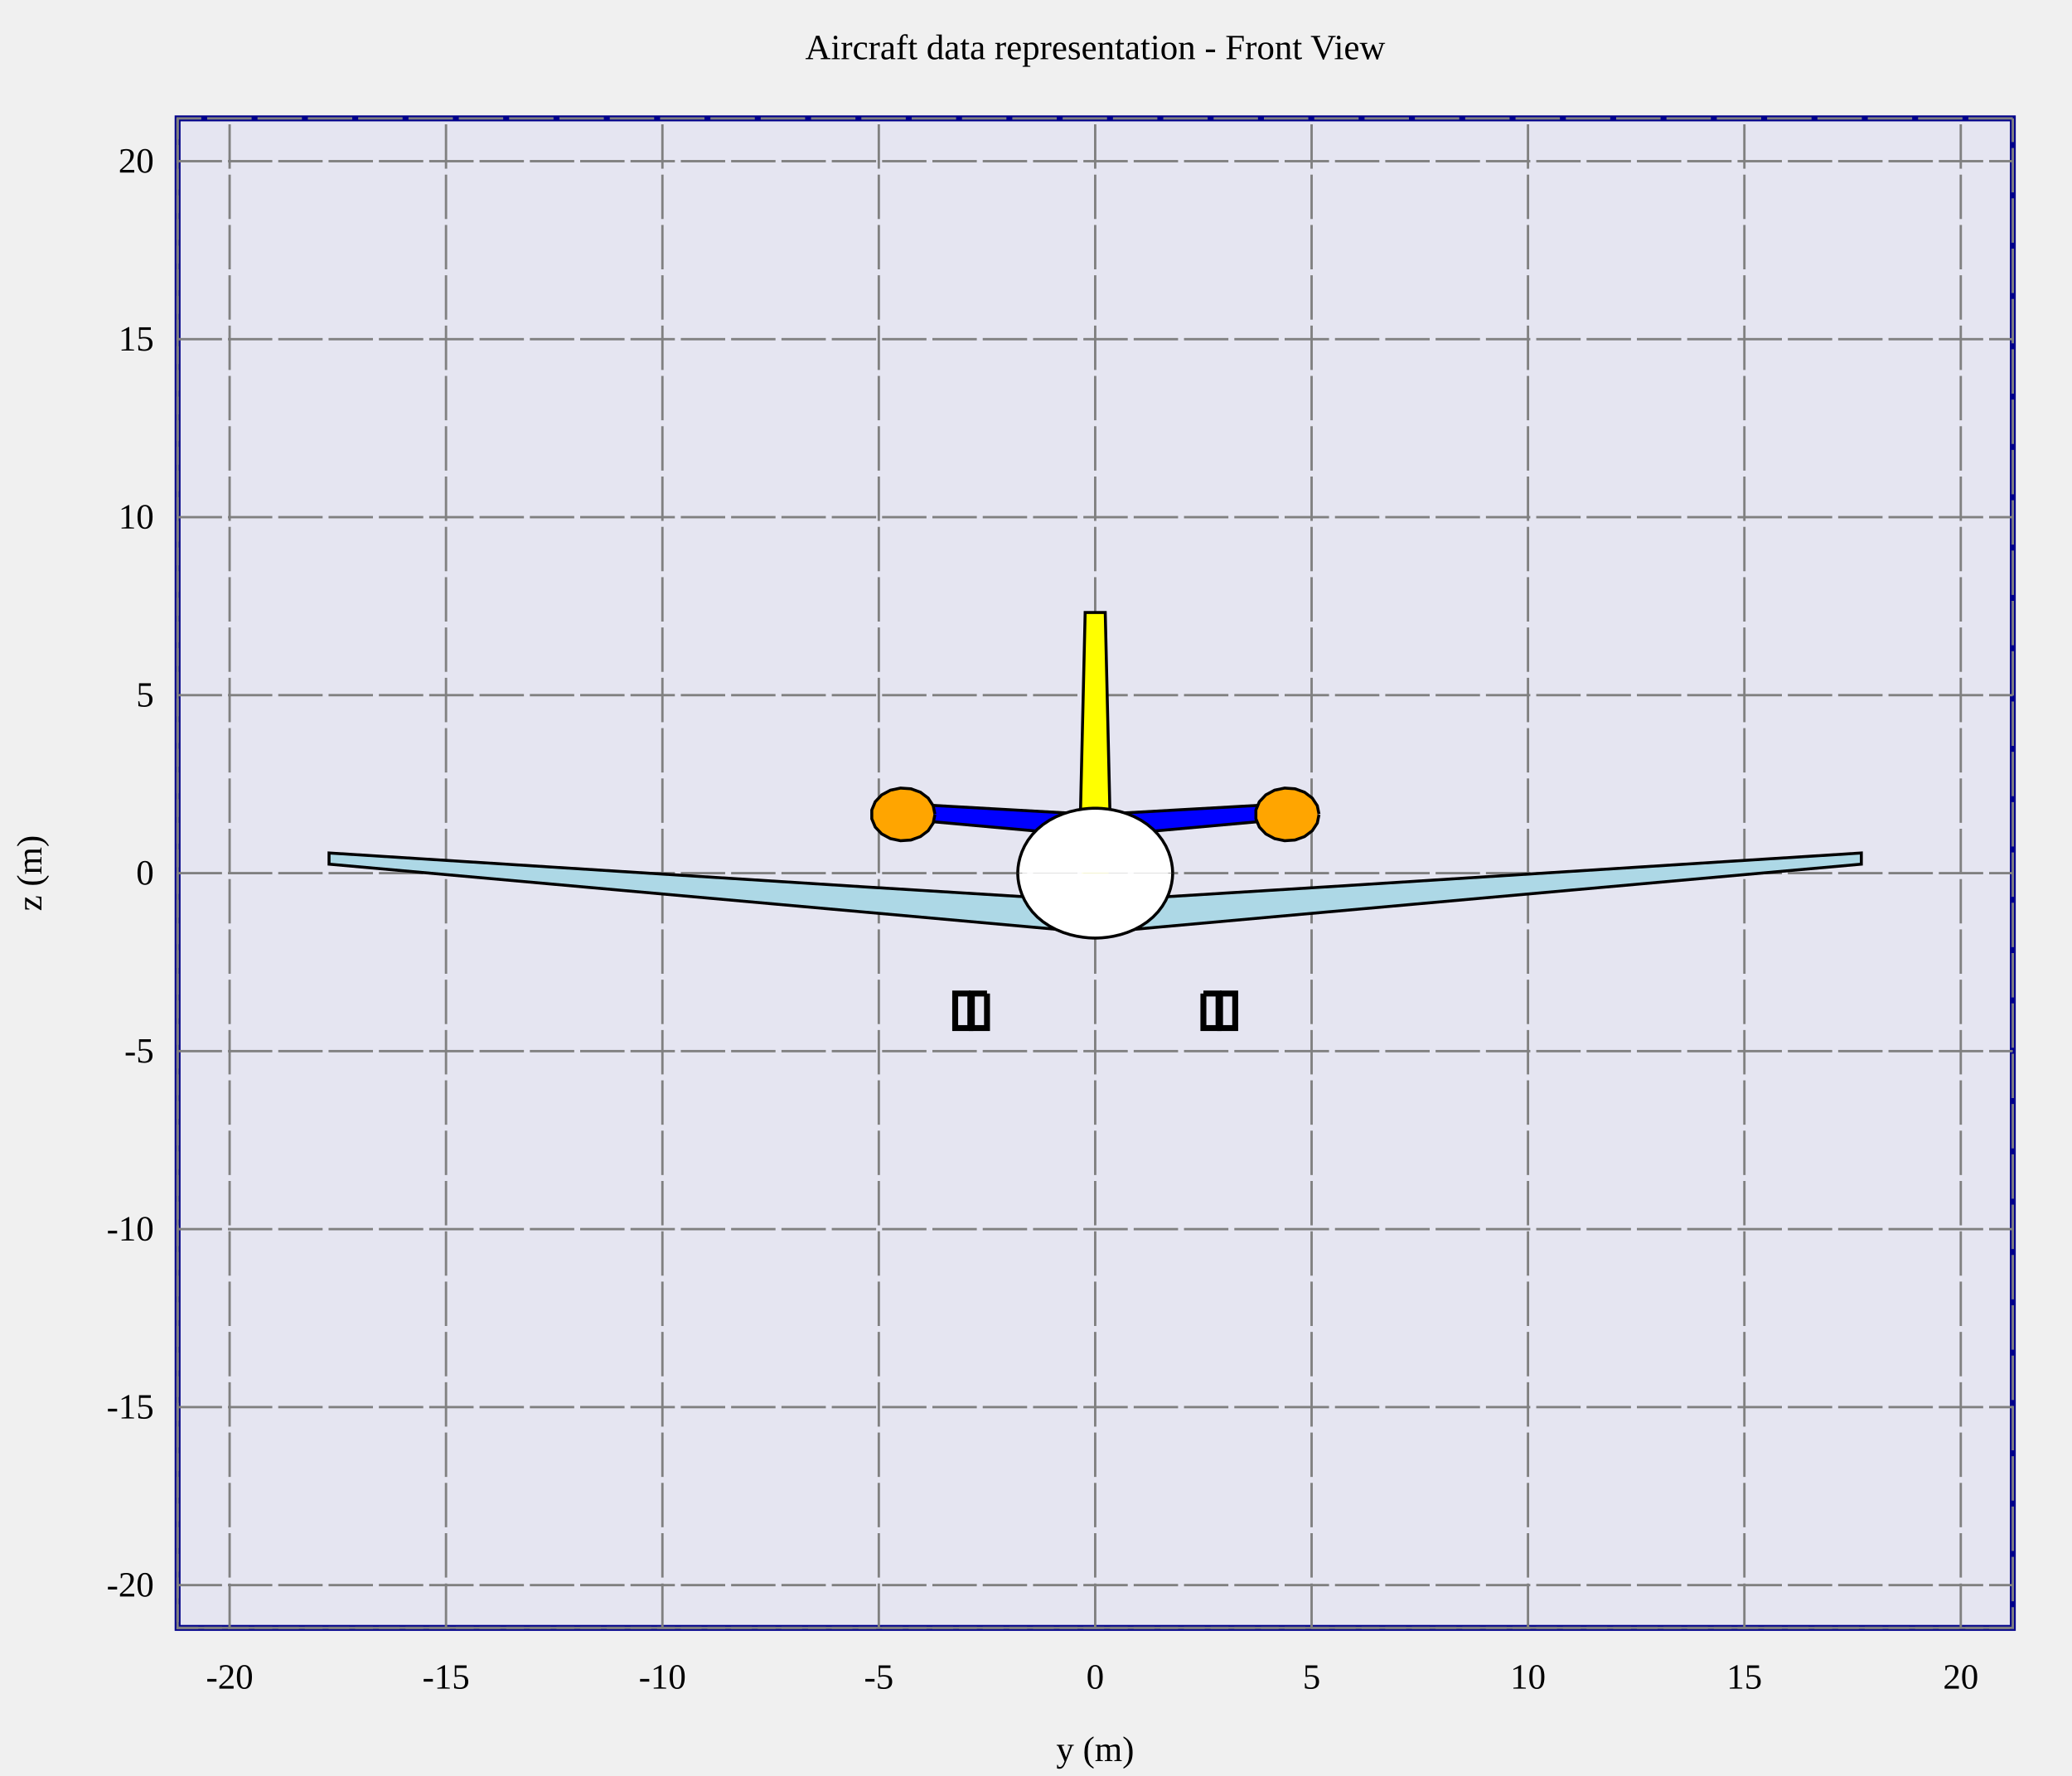
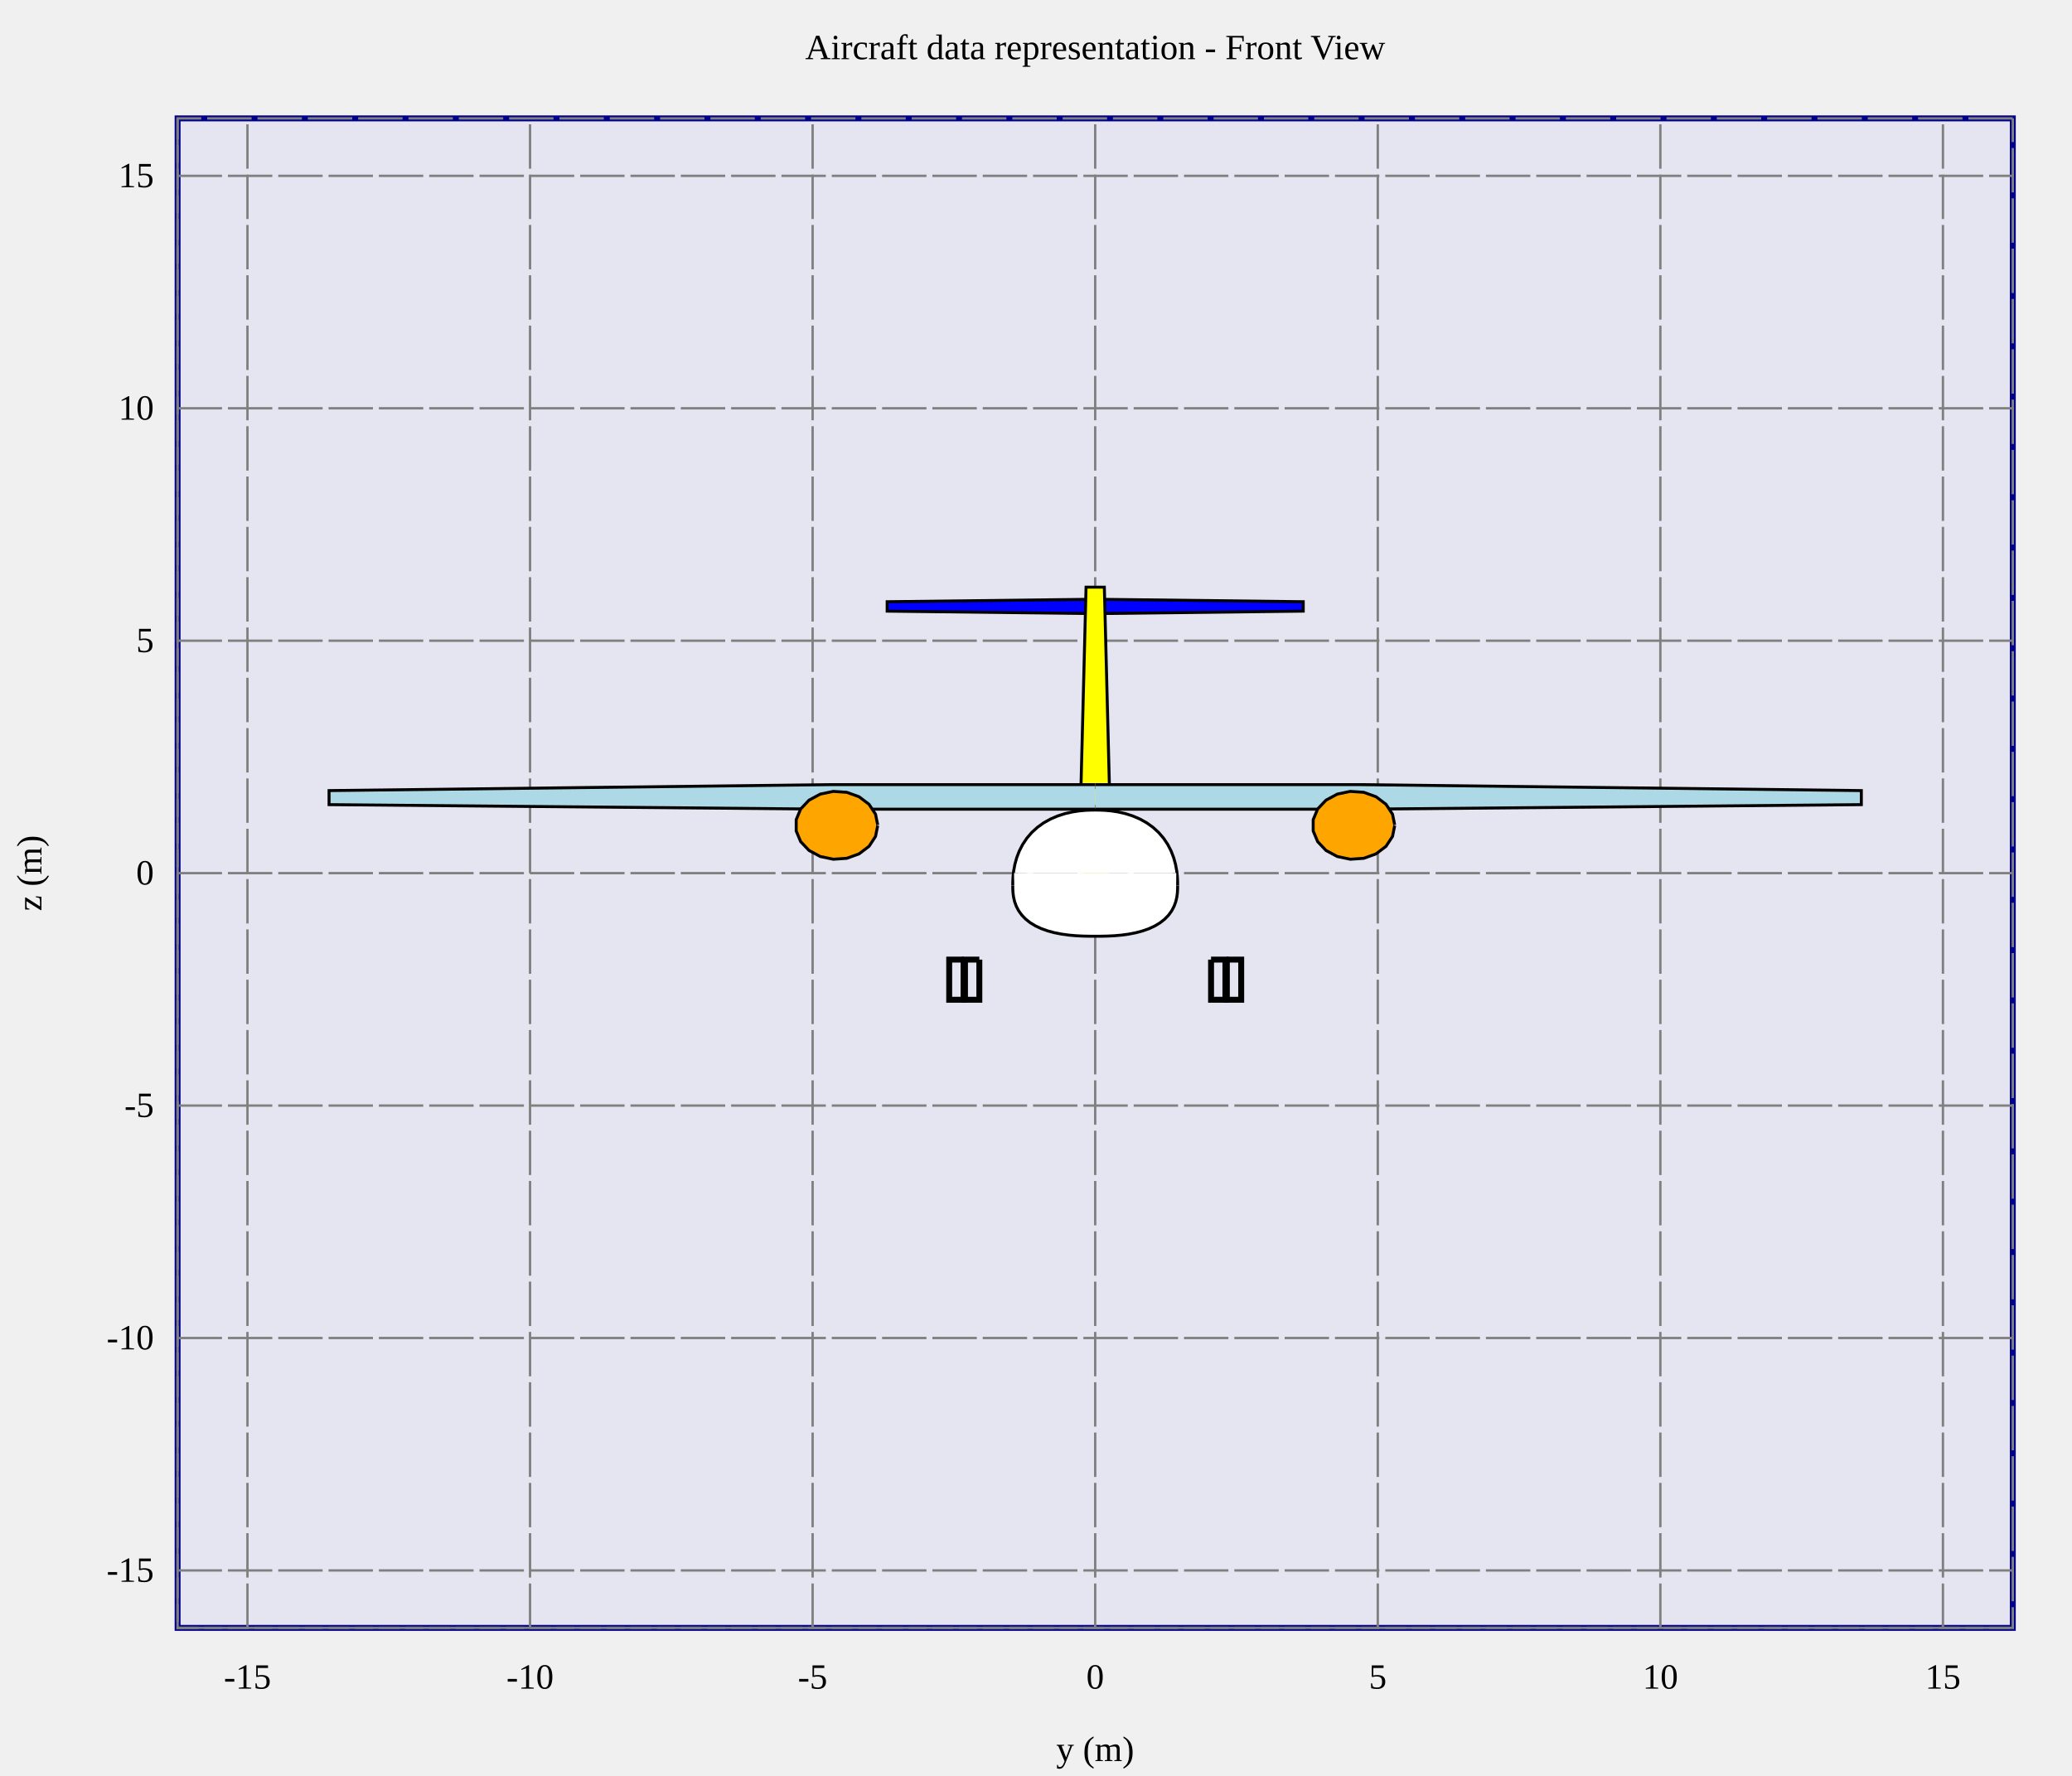
<svg xmlns="http://www.w3.org/2000/svg" id="svg" class="svg" width="700" height="600">
  <g id="page" width="700" height="600">
    <g id="graph" transform="translate(60,40)">
      <rect width="620" height="510" fill="blue" opacity="0.05" />
      <rect width="620" height="510" fill="none" opacity="1.0" style="stroke: darkblue; stroke-width: 2px;" />
      <g id="xAxis" class="axis" transform="translate(0,510)">
-         <g class="tick" transform="translate(17.57392,0)" style="opacity: 1;">
-           <line y2="-510" x2="0" style="fill: none; stroke: rgb(128, 128, 128); stroke-width: 0.8px; stroke-dasharray: 15px, 2px; font-style: normal; font-variant-caps: normal; font-weight: normal; font-size: 10px; line-height: normal; font-family: sans-serif; shape-rendering: geometricprecision;" />
-           <text dy=".71em" y="12" x="0" style="text-anchor: middle;">-20</text>
-         </g>
-         <g class="tick" transform="translate(90.68044,0)" style="opacity: 1;">
+         <g class="tick" transform="translate(23.59941,0)" style="opacity: 1;">
          <line y2="-510" x2="0" style="fill: none; stroke: rgb(128, 128, 128); stroke-width: 0.8px; stroke-dasharray: 15px, 2px; font-style: normal; font-variant-caps: normal; font-weight: normal; font-size: 10px; line-height: normal; font-family: sans-serif; shape-rendering: geometricprecision;" />
          <text dy=".71em" y="12" x="0" style="text-anchor: middle;">-15</text>
        </g>
-         <g class="tick" transform="translate(163.787,0)" style="opacity: 1;">
+         <g class="tick" transform="translate(119.0663,0)" style="opacity: 1;">
          <line y2="-510" x2="0" style="fill: none; stroke: rgb(128, 128, 128); stroke-width: 0.8px; stroke-dasharray: 15px, 2px; font-style: normal; font-variant-caps: normal; font-weight: normal; font-size: 10px; line-height: normal; font-family: sans-serif; shape-rendering: geometricprecision;" />
          <text dy=".71em" y="12" x="0" style="text-anchor: middle;">-10</text>
        </g>
-         <g class="tick" transform="translate(236.8935,0)" style="opacity: 1;">
+         <g class="tick" transform="translate(214.5331,0)" style="opacity: 1;">
          <line y2="-510" x2="0" style="fill: none; stroke: rgb(128, 128, 128); stroke-width: 0.8px; stroke-dasharray: 15px, 2px; font-style: normal; font-variant-caps: normal; font-weight: normal; font-size: 10px; line-height: normal; font-family: sans-serif; shape-rendering: geometricprecision;" />
          <text dy=".71em" y="12" x="0" style="text-anchor: middle;">-5</text>
        </g>
        <g class="tick" transform="translate(310,0)" style="opacity: 1;">
          <line y2="-510" x2="0" style="fill: none; stroke: rgb(128, 128, 128); stroke-width: 0.8px; stroke-dasharray: 15px, 2px; font-style: normal; font-variant-caps: normal; font-weight: normal; font-size: 10px; line-height: normal; font-family: sans-serif; shape-rendering: geometricprecision;" />
          <text dy=".71em" y="12" x="0" style="text-anchor: middle;">0</text>
        </g>
-         <g class="tick" transform="translate(383.1065,0)" style="opacity: 1;">
+         <g class="tick" transform="translate(405.4669,0)" style="opacity: 1;">
          <line y2="-510" x2="0" style="fill: none; stroke: rgb(128, 128, 128); stroke-width: 0.8px; stroke-dasharray: 15px, 2px; font-style: normal; font-variant-caps: normal; font-weight: normal; font-size: 10px; line-height: normal; font-family: sans-serif; shape-rendering: geometricprecision;" />
          <text dy=".71em" y="12" x="0" style="text-anchor: middle;">5</text>
        </g>
-         <g class="tick" transform="translate(456.213,0)" style="opacity: 1;">
+         <g class="tick" transform="translate(500.9337,0)" style="opacity: 1;">
          <line y2="-510" x2="0" style="fill: none; stroke: rgb(128, 128, 128); stroke-width: 0.8px; stroke-dasharray: 15px, 2px; font-style: normal; font-variant-caps: normal; font-weight: normal; font-size: 10px; line-height: normal; font-family: sans-serif; shape-rendering: geometricprecision;" />
          <text dy=".71em" y="12" x="0" style="text-anchor: middle;">10</text>
        </g>
-         <g class="tick" transform="translate(529.3196,0)" style="opacity: 1;">
+         <g class="tick" transform="translate(596.4006,0)" style="opacity: 1;">
          <line y2="-510" x2="0" style="fill: none; stroke: rgb(128, 128, 128); stroke-width: 0.8px; stroke-dasharray: 15px, 2px; font-style: normal; font-variant-caps: normal; font-weight: normal; font-size: 10px; line-height: normal; font-family: sans-serif; shape-rendering: geometricprecision;" />
          <text dy=".71em" y="12" x="0" style="text-anchor: middle;">15</text>
-         </g>
-         <g class="tick" transform="translate(602.4261,0)" style="opacity: 1;">
-           <line y2="-510" x2="0" style="fill: none; stroke: rgb(128, 128, 128); stroke-width: 0.8px; stroke-dasharray: 15px, 2px; font-style: normal; font-variant-caps: normal; font-weight: normal; font-size: 10px; line-height: normal; font-family: sans-serif; shape-rendering: geometricprecision;" />
-           <text dy=".71em" y="12" x="0" style="text-anchor: middle;">20</text>
        </g>
        <path class="domain" d="M0,-510V0H620V-510" style="fill: none; stroke: rgb(128, 128, 128); stroke-width: 0.8px; stroke-dasharray: 15px, 2px; font-style: normal; font-variant-caps: normal; font-weight: normal; font-size: 10px; line-height: normal; font-family: sans-serif; shape-rendering: geometricprecision;" />
      </g>
      <g id="yAxis" class="axis">
-         <g class="tick" transform="translate(0,495.544)" style="opacity: 1;">
-           <line x2="620" y2="0" style="fill: none; stroke: rgb(128, 128, 128); stroke-dasharray: 15px, 2px; stroke-width: 0.8px; shape-rendering: geometricprecision;" />
-           <text dy=".32em" x="-8" y="0" style="text-anchor: end;">-20</text>
-         </g>
-         <g class="tick" transform="translate(0,435.408)" style="opacity: 1;">
+         <g class="tick" transform="translate(0,490.5876)" style="opacity: 1;">
          <line x2="620" y2="0" style="fill: none; stroke: rgb(128, 128, 128); stroke-dasharray: 15px, 2px; stroke-width: 0.8px; shape-rendering: geometricprecision;" />
          <text dy=".32em" x="-8" y="0" style="text-anchor: end;">-15</text>
        </g>
-         <g class="tick" transform="translate(0,375.272)" style="opacity: 1;">
+         <g class="tick" transform="translate(0,412.0584)" style="opacity: 1;">
          <line x2="620" y2="0" style="fill: none; stroke: rgb(128, 128, 128); stroke-dasharray: 15px, 2px; stroke-width: 0.8px; shape-rendering: geometricprecision;" />
          <text dy=".32em" x="-8" y="0" style="text-anchor: end;">-10</text>
        </g>
-         <g class="tick" transform="translate(0,315.136)" style="opacity: 1;">
+         <g class="tick" transform="translate(0,333.5292)" style="opacity: 1;">
          <line x2="620" y2="0" style="fill: none; stroke: rgb(128, 128, 128); stroke-dasharray: 15px, 2px; stroke-width: 0.8px; shape-rendering: geometricprecision;" />
          <text dy=".32em" x="-8" y="0" style="text-anchor: end;">-5</text>
        </g>
        <g class="tick" transform="translate(0,255)" style="opacity: 1;">
          <line x2="620" y2="0" style="fill: none; stroke: rgb(128, 128, 128); stroke-dasharray: 15px, 2px; stroke-width: 0.8px; shape-rendering: geometricprecision;" />
          <text dy=".32em" x="-8" y="0" style="text-anchor: end;">0</text>
        </g>
-         <g class="tick" transform="translate(0,194.864)" style="opacity: 1;">
+         <g class="tick" transform="translate(0,176.4708)" style="opacity: 1;">
          <line x2="620" y2="0" style="fill: none; stroke: rgb(128, 128, 128); stroke-dasharray: 15px, 2px; stroke-width: 0.8px; shape-rendering: geometricprecision;" />
          <text dy=".32em" x="-8" y="0" style="text-anchor: end;">5</text>
        </g>
-         <g class="tick" transform="translate(0,134.728)" style="opacity: 1;">
+         <g class="tick" transform="translate(0,97.94161)" style="opacity: 1;">
          <line x2="620" y2="0" style="fill: none; stroke: rgb(128, 128, 128); stroke-dasharray: 15px, 2px; stroke-width: 0.8px; shape-rendering: geometricprecision;" />
          <text dy=".32em" x="-8" y="0" style="text-anchor: end;">10</text>
        </g>
-         <g class="tick" transform="translate(0,74.59197)" style="opacity: 1;">
+         <g class="tick" transform="translate(0,19.41242)" style="opacity: 1;">
          <line x2="620" y2="0" style="fill: none; stroke: rgb(128, 128, 128); stroke-dasharray: 15px, 2px; stroke-width: 0.8px; shape-rendering: geometricprecision;" />
          <text dy=".32em" x="-8" y="0" style="text-anchor: end;">15</text>
-         </g>
-         <g class="tick" transform="translate(0,14.45596)" style="opacity: 1;">
-           <line x2="620" y2="0" style="fill: none; stroke: rgb(128, 128, 128); stroke-dasharray: 15px, 2px; stroke-width: 0.8px; shape-rendering: geometricprecision;" />
-           <text dy=".32em" x="-8" y="0" style="text-anchor: end;">20</text>
        </g>
        <path class="domain" d="M620,0H0V510H620" style="fill: none; stroke: rgb(128, 128, 128); stroke-dasharray: 15px, 2px; stroke-width: 0.8px; shape-rendering: geometricprecision;" />
      </g>
      <g id="xy" class="xy">
-         <path id="line" d="M310,235.708L376.482,231.958L376.482,236.086L310,242.059" class="line" style="fill:none; stroke:black; stroke-width:2" />
-         <path id="area" d="M310,235.708L376.482,231.958L376.482,236.086L310,242.059L310,255L376.482,255L376.482,255L310,255Z" class="area" style="fill:blue;" opacity="1" />
+         <path id="line" d="M310,162.963L379.782,163.791L379.782,165.987L310,166.816" class="line" style="fill:none; stroke:black; stroke-width:2" />
+         <path id="area" d="M310,162.963L379.782,163.791L379.782,165.987L310,166.816L310,255L379.782,255L379.782,255L310,255Z" class="area" style="fill:blue;" opacity="1" />
      </g>
      <g id="xy" class="xy">
-         <path id="line" d="M310,235.708L243.518,231.958L243.518,236.086L310,242.059" class="line" style="fill:none; stroke:black; stroke-width:2" />
-         <path id="area" d="M310,235.708L243.518,231.958L243.518,236.086L310,242.059L310,255L243.518,255L243.518,255L310,255Z" class="area" style="fill:blue;" opacity="1" />
+         <path id="line" d="M310,162.963L240.218,163.791L240.218,165.987L310,166.816" class="line" style="fill:none; stroke:black; stroke-width:2" />
+         <path id="area" d="M310,162.963L240.218,163.791L240.218,165.987L310,166.816L310,255L240.218,255L240.218,255L310,255Z" class="area" style="fill:blue;" opacity="1" />
      </g>
      <g id="xy" class="xy">
-         <path id="line" d="M314.536,236.959L312.904,167.442L307.096,167.442L305.464,236.959" class="line" style="fill:none; stroke:black; stroke-width:2" />
-         <path id="area" d="M314.536,236.959L312.904,167.442L307.096,167.442L305.464,236.959L305.464,255L307.096,255L312.904,255L314.536,255Z" class="area" style="fill:yellow;" opacity="1" />
+         <path id="line" d="M314.526,234.582L312.601,158.88L307.399,158.88L305.474,234.582" class="line" style="fill:none; stroke:black; stroke-width:2" />
+         <path id="area" d="M314.526,234.582L312.601,158.88L307.399,158.88L305.474,234.582L305.474,255L307.399,255L312.601,255L314.526,255Z" class="area" style="fill:yellow;" opacity="1" />
      </g>
      <g id="xy" class="xy">
-         <path id="line" d="M310,264.946L387.5,260.173L568.333,248.721L568.333,251.504L387.5,267.692L310,274.653" class="line" style="fill:none; stroke:black; stroke-width:2" />
-         <path id="area" d="M310,264.946L387.5,260.173L568.333,248.721L568.333,251.504L387.5,267.692L310,274.653L310,255L387.5,255L568.333,255L568.333,255L387.5,255L310,255Z" class="area" style="fill:lightblue;" opacity="1" />
+         <path id="line" d="M310,225.598L399.739,225.598L568.333,227.602L568.333,231.36L399.739,232.893L310,232.893" class="line" style="fill:none; stroke:black; stroke-width:2" />
+         <path id="area" d="M310,225.598L399.739,225.598L568.333,227.602L568.333,231.36L399.739,232.893L310,232.893L310,255L399.739,255L568.333,255L568.333,255L399.739,255L310,255Z" class="area" style="fill:lightblue;" opacity="1" />
      </g>
      <g id="xy" class="xy">
-         <path id="line" d="M310,264.946L232.5,260.173L51.667,248.721L51.667,251.504L232.5,267.692L310,274.653" class="line" style="fill:none; stroke:black; stroke-width:2" />
-         <path id="area" d="M310,264.946L232.5,260.173L51.667,248.721L51.667,251.504L232.5,267.692L310,274.653L310,255L232.5,255L51.667,255L51.667,255L232.5,255L310,255Z" class="area" style="fill:lightblue;" opacity="1" />
+         <path id="line" d="M310,225.598L220.261,225.598L51.667,227.602L51.667,231.36L220.261,232.893L310,232.893" class="line" style="fill:none; stroke:black; stroke-width:2" />
+         <path id="area" d="M310,225.598L220.261,225.598L51.667,227.602L51.667,231.36L220.261,232.893L310,232.893L310,255L220.261,255L51.667,255L51.667,255L220.261,255L310,255Z" class="area" style="fill:lightblue;" opacity="1" />
      </g>
      <g id="xy" class="xy">
-         <path id="line" d="M284.34,255L284.353,254.285L284.439,253.121L284.662,251.621L285.071,249.886L285.703,248.008L286.585,246.069L287.73,244.139L289.138,242.28L290.799,240.541L292.688,238.963L294.77,237.576L296.997,236.399L299.307,235.443L301.629,234.706L303.877,234.178L305.954,233.837L307.75,233.651L309.144,233.578L310,233.568L310,233.568L310.856,233.578L312.25,233.651L314.046,233.837L316.123,234.178L318.371,234.706L320.693,235.443L323.003,236.399L325.23,237.576L327.312,238.963L329.201,240.541L330.862,242.28L332.27,244.139L333.415,246.069L334.297,248.008L334.929,249.886L335.338,251.621L335.561,253.121L335.647,254.285L335.66,255" class="line" style="fill:none; stroke:black; stroke-width:2" />
-         <path id="area" d="M284.34,255L284.353,254.285L284.439,253.121L284.662,251.621L285.071,249.886L285.703,248.008L286.585,246.069L287.73,244.139L289.138,242.28L290.799,240.541L292.688,238.963L294.77,237.576L296.997,236.399L299.307,235.443L301.629,234.706L303.877,234.178L305.954,233.837L307.75,233.651L309.144,233.578L310,233.568L310,233.568L310.856,233.578L312.25,233.651L314.046,233.837L316.123,234.178L318.371,234.706L320.693,235.443L323.003,236.399L325.23,237.576L327.312,238.963L329.201,240.541L330.862,242.28L332.27,244.139L333.415,246.069L334.297,248.008L334.929,249.886L335.338,251.621L335.561,253.121L335.647,254.285L335.66,255L335.66,255L335.647,255L335.561,255L335.338,255L334.929,255L334.297,255L333.415,255L332.27,255L330.862,255L329.201,255L327.312,255L325.23,255L323.003,255L320.693,255L318.371,255L316.123,255L314.046,255L312.25,255L310.856,255L310,255L310,255L309.144,255L307.75,255L305.954,255L303.877,255L301.629,255L299.307,255L296.997,255L294.77,255L292.688,255L290.799,255L289.138,255L287.73,255L286.585,255L285.703,255L285.071,255L284.662,255L284.439,255L284.353,255L284.34,255Z" class="area" style="fill:white;" opacity="1" />
+         <path id="line" d="M282.649,259.164L282.661,257.883L282.743,256.22L282.956,254.282L283.347,252.168L283.955,249.962L284.807,247.743L285.917,245.577L287.291,243.52L288.922,241.62L290.792,239.911L292.873,238.422L295.124,237.167L297.496,236.153L299.926,235.375L302.34,234.82L304.656,234.462L306.777,234.268L308.597,234.193L310,234.182L310,234.182L311.403,234.193L313.223,234.268L315.344,234.462L317.66,234.82L320.074,235.375L322.504,236.153L324.876,237.167L327.127,238.422L329.208,239.911L331.078,241.62L332.709,243.52L334.083,245.577L335.193,247.743L336.045,249.962L336.653,252.168L337.044,254.282L337.257,256.22L337.339,257.883L337.351,259.164" class="line" style="fill:none; stroke:black; stroke-width:2" />
+         <path id="area" d="M282.649,259.164L282.661,257.883L282.743,256.22L282.956,254.282L283.347,252.168L283.955,249.962L284.807,247.743L285.917,245.577L287.291,243.52L288.922,241.62L290.792,239.911L292.873,238.422L295.124,237.167L297.496,236.153L299.926,235.375L302.34,234.82L304.656,234.462L306.777,234.268L308.597,234.193L310,234.182L310,234.182L311.403,234.193L313.223,234.268L315.344,234.462L317.66,234.82L320.074,235.375L322.504,236.153L324.876,237.167L327.127,238.422L329.208,239.911L331.078,241.62L332.709,243.52L334.083,245.577L335.193,247.743L336.045,249.962L336.653,252.168L337.044,254.282L337.257,256.22L337.339,257.883L337.351,259.164L337.351,255L337.339,255L337.257,255L337.044,255L336.653,255L336.045,255L335.193,255L334.083,255L332.709,255L331.078,255L329.208,255L327.127,255L324.876,255L322.504,255L320.074,255L317.66,255L315.344,255L313.223,255L311.403,255L310,255L310,255L308.597,255L306.777,255L304.656,255L302.34,255L299.926,255L297.496,255L295.124,255L292.873,255L290.792,255L288.922,255L287.291,255L285.917,255L284.807,255L283.955,255L283.347,255L282.956,255L282.743,255L282.661,255L282.649,255Z" class="area" style="fill:white;" opacity="1" />
      </g>
      <g id="xy" class="xy">
-         <path id="line" d="M335.66,255L335.647,255.715L335.561,256.879L335.338,258.379L334.929,260.114L334.297,261.992L333.415,263.931L332.27,265.861L330.862,267.72L329.201,269.459L327.312,271.037L325.23,272.424L323.003,273.601L320.693,274.557L318.371,275.294L316.123,275.822L314.046,276.163L312.25,276.349L310.856,276.422L310,276.432L310,276.432L309.144,276.422L307.75,276.349L305.954,276.163L303.877,275.822L301.629,275.294L299.307,274.557L296.997,273.601L294.77,272.424L292.688,271.037L290.799,269.459L289.138,267.72L287.73,265.861L286.585,263.931L285.703,261.992L285.071,260.114L284.662,258.379L284.439,256.879L284.353,255.715L284.34,255" class="line" style="fill:none; stroke:black; stroke-width:2" />
-         <path id="area" d="M335.66,255L335.647,255.715L335.561,256.879L335.338,258.379L334.929,260.114L334.297,261.992L333.415,263.931L332.27,265.861L330.862,267.72L329.201,269.459L327.312,271.037L325.23,272.424L323.003,273.601L320.693,274.557L318.371,275.294L316.123,275.822L314.046,276.163L312.25,276.349L310.856,276.422L310,276.432L310,276.432L309.144,276.422L307.75,276.349L305.954,276.163L303.877,275.822L301.629,275.294L299.307,274.557L296.997,273.601L294.77,272.424L292.688,271.037L290.799,269.459L289.138,267.72L287.73,265.861L286.585,263.931L285.703,261.992L285.071,260.114L284.662,258.379L284.439,256.879L284.353,255.715L284.34,255L284.34,255L284.353,255L284.439,255L284.662,255L285.071,255L285.703,255L286.585,255L287.73,255L289.138,255L290.799,255L292.688,255L294.77,255L296.997,255L299.307,255L301.629,255L303.877,255L305.954,255L307.75,255L309.144,255L310,255L310,255L310.856,255L312.25,255L314.046,255L316.123,255L318.371,255L320.693,255L323.003,255L325.23,255L327.312,255L329.201,255L330.862,255L332.27,255L333.415,255L334.297,255L334.929,255L335.338,255L335.561,255L335.647,255L335.66,255Z" class="area" style="fill:white;" opacity="1" />
+         <path id="line" d="M337.351,259.164L337.34,260.316L337.268,261.628L337.08,263.046L336.733,264.518L336.192,265.999L335.429,267.451L334.429,268.84L333.182,270.137L331.69,271.32L329.964,272.371L328.021,273.279L325.891,274.038L323.611,274.648L321.226,275.112L318.793,275.442L316.376,275.653L314.048,275.767L311.892,275.812L310,275.818L310,275.818L308.108,275.812L305.952,275.767L303.624,275.653L301.207,275.442L298.774,275.112L296.389,274.648L294.109,274.038L291.979,273.279L290.036,272.371L288.31,271.32L286.818,270.137L285.571,268.84L284.571,267.451L283.808,265.999L283.267,264.518L282.92,263.046L282.732,261.628L282.66,260.316L282.649,259.164" class="line" style="fill:none; stroke:black; stroke-width:2" />
+         <path id="area" d="M337.351,259.164L337.34,260.316L337.268,261.628L337.08,263.046L336.733,264.518L336.192,265.999L335.429,267.451L334.429,268.84L333.182,270.137L331.69,271.32L329.964,272.371L328.021,273.279L325.891,274.038L323.611,274.648L321.226,275.112L318.793,275.442L316.376,275.653L314.048,275.767L311.892,275.812L310,275.818L310,275.818L308.108,275.812L305.952,275.767L303.624,275.653L301.207,275.442L298.774,275.112L296.389,274.648L294.109,274.038L291.979,273.279L290.036,272.371L288.31,271.32L286.818,270.137L285.571,268.84L284.571,267.451L283.808,265.999L283.267,264.518L282.92,263.046L282.732,261.628L282.66,260.316L282.649,259.164L282.649,255L282.66,255L282.732,255L282.92,255L283.267,255L283.808,255L284.571,255L285.571,255L286.818,255L288.31,255L290.036,255L291.979,255L294.109,255L296.389,255L298.774,255L301.207,255L303.624,255L305.952,255L308.108,255L310,255L310,255L311.892,255L314.048,255L316.376,255L318.793,255L321.226,255L323.611,255L325.891,255L328.021,255L329.964,255L331.69,255L333.182,255L334.429,255L335.429,255L336.192,255L336.733,255L337.08,255L337.268,255L337.34,255L337.351,255Z" class="area" style="fill:white;" opacity="1" />
      </g>
      <g id="xy" class="xy">
-         <path id="line" d="M346.553,295.676L351.671,295.676L351.671,307.342L346.553,307.342L346.553,295.676" class="line" style="fill:none; stroke:black; stroke-width:2" />
+         <path id="line" d="M349.141,284.213L353.991,284.213L353.991,297.776L349.141,297.776L349.141,284.213" class="line" style="fill:none; stroke:black; stroke-width:2" />
      </g>
      <g id="xy" class="xy">
-         <path id="line" d="M273.447,295.676L268.329,295.676L268.329,307.342L273.447,307.342L273.447,295.676" class="line" style="fill:none; stroke:black; stroke-width:2" />
+         <path id="line" d="M270.859,284.213L266.009,284.213L266.009,297.776L270.859,297.776L270.859,284.213" class="line" style="fill:none; stroke:black; stroke-width:2" />
      </g>
      <g id="xy" class="xy">
-         <path id="line" d="M352.182,295.676L357.3,295.676L357.3,307.342L352.182,307.342L352.182,295.676" class="line" style="fill:none; stroke:black; stroke-width:2" />
+         <path id="line" d="M354.476,284.213L359.326,284.213L359.326,297.776L354.476,297.776L354.476,284.213" class="line" style="fill:none; stroke:black; stroke-width:2" />
      </g>
      <g id="xy" class="xy">
-         <path id="line" d="M267.818,295.676L262.7,295.676L262.7,307.342L267.818,307.342L267.818,295.676" class="line" style="fill:none; stroke:black; stroke-width:2" />
+         <path id="line" d="M265.524,284.213L260.674,284.213L260.674,297.776L265.524,297.776L265.524,284.213" class="line" style="fill:none; stroke:black; stroke-width:2" />
      </g>
      <g id="xy" class="xy">
-         <path id="line" d="M385.117,235.155L384.562,232.421L382.959,229.984L380.48,228.107L377.395,226.994L374.037,226.765L370.771,227.445L367.95,228.961L365.881,231.148L364.787,233.769L364.787,236.541L365.881,239.162L367.95,241.349L370.771,242.865L374.037,243.545L377.395,243.317L380.48,242.203L382.959,240.326L384.562,237.889L385.117,235.155" class="line" style="fill:none; stroke:black; stroke-width:2" />
-         <path id="area" d="M385.117,235.155L384.562,232.421L382.959,229.984L380.48,228.107L377.395,226.994L374.037,226.765L370.771,227.445L367.95,228.961L365.881,231.148L364.787,233.769L364.787,236.541L365.881,239.162L367.95,241.349L370.771,242.865L374.037,243.545L377.395,243.317L380.48,242.203L382.959,240.326L384.562,237.889L385.117,235.155L385.117,255L384.562,255L382.959,255L380.48,255L377.395,255L374.037,255L370.771,255L367.95,255L365.881,255L364.787,255L364.787,255L365.881,255L367.95,255L370.771,255L374.037,255L377.395,255L380.48,255L382.959,255L384.562,255L385.117,255Z" class="area" style="fill:orange;" opacity="1" />
+         <path id="line" d="M410.695,238.839L409.97,235.27L407.876,232.087L404.639,229.636L400.61,228.182L396.226,227.883L391.96,228.771L388.277,230.751L385.575,233.607L384.146,237.03L384.146,240.649L385.575,244.072L388.277,246.928L391.96,248.908L396.226,249.796L400.61,249.497L404.639,248.043L407.876,245.592L409.97,242.409L410.695,238.839" class="line" style="fill:none; stroke:black; stroke-width:2" />
+         <path id="area" d="M410.695,238.839L409.97,235.27L407.876,232.087L404.639,229.636L400.61,228.182L396.226,227.883L391.96,228.771L388.277,230.751L385.575,233.607L384.146,237.03L384.146,240.649L385.575,244.072L388.277,246.928L391.96,248.908L396.226,249.796L400.61,249.497L404.639,248.043L407.876,245.592L409.97,242.409L410.695,238.839L410.695,255L409.97,255L407.876,255L404.639,255L400.61,255L396.226,255L391.96,255L388.277,255L385.575,255L384.146,255L384.146,255L385.575,255L388.277,255L391.96,255L396.226,255L400.61,255L404.639,255L407.876,255L409.97,255L410.695,255Z" class="area" style="fill:orange;" opacity="1" />
      </g>
      <g id="xy" class="xy">
-         <path id="line" d="M255.353,235.155L254.798,232.421L253.195,229.984L250.716,228.107L247.63,226.994L244.273,226.765L241.007,227.445L238.186,228.961L236.117,231.148L235.023,233.769L235.023,236.541L236.117,239.162L238.186,241.349L241.007,242.865L244.273,243.545L247.63,243.317L250.716,242.203L253.195,240.326L254.798,237.889L255.353,235.155" class="line" style="fill:none; stroke:black; stroke-width:2" />
-         <path id="area" d="M255.353,235.155L254.798,232.421L253.195,229.984L250.716,228.107L247.63,226.994L244.273,226.765L241.007,227.445L238.186,228.961L236.117,231.148L235.023,233.769L235.023,236.541L236.117,239.162L238.186,241.349L241.007,242.865L244.273,243.545L247.63,243.317L250.716,242.203L253.195,240.326L254.798,237.889L255.353,235.155L255.353,255L254.798,255L253.195,255L250.716,255L247.63,255L244.273,255L241.007,255L238.186,255L236.117,255L235.023,255L235.023,255L236.117,255L238.186,255L241.007,255L244.273,255L247.63,255L250.716,255L253.195,255L254.798,255L255.353,255Z" class="area" style="fill:orange;" opacity="1" />
+         <path id="line" d="M236.036,238.839L235.312,235.27L233.218,232.087L229.981,229.636L225.952,228.182L221.567,227.883L217.302,228.771L213.619,230.751L210.916,233.607L209.488,237.03L209.488,240.649L210.916,244.072L213.619,246.928L217.302,248.908L221.567,249.796L225.952,249.497L229.981,248.043L233.218,245.592L235.312,242.409L236.036,238.839" class="line" style="fill:none; stroke:black; stroke-width:2" />
+         <path id="area" d="M236.036,238.839L235.312,235.27L233.218,232.087L229.981,229.636L225.952,228.182L221.567,227.883L217.302,228.771L213.619,230.751L210.916,233.607L209.488,237.03L209.488,240.649L210.916,244.072L213.619,246.928L217.302,248.908L221.567,249.796L225.952,249.497L229.981,248.043L233.218,245.592L235.312,242.409L236.036,238.839L236.036,255L235.312,255L233.218,255L229.981,255L225.952,255L221.567,255L217.302,255L213.619,255L210.916,255L209.488,255L209.488,255L210.916,255L213.619,255L217.302,255L221.567,255L225.952,255L229.981,255L233.218,255L235.312,255L236.036,255Z" class="area" style="fill:orange;" opacity="1" />
      </g>
    </g>
  </g>
  <text class="x label" text-anchor="middle" x="370" y="595">y (m)</text>
  <text class="y label" text-anchor="middle" x="-295" y="5" dy=".75em" transform="rotate(-90)">z (m)</text>
  <text class="title" text-anchor="middle" x="370" y="20">Aircraft data representation - Front View</text>
</svg>
